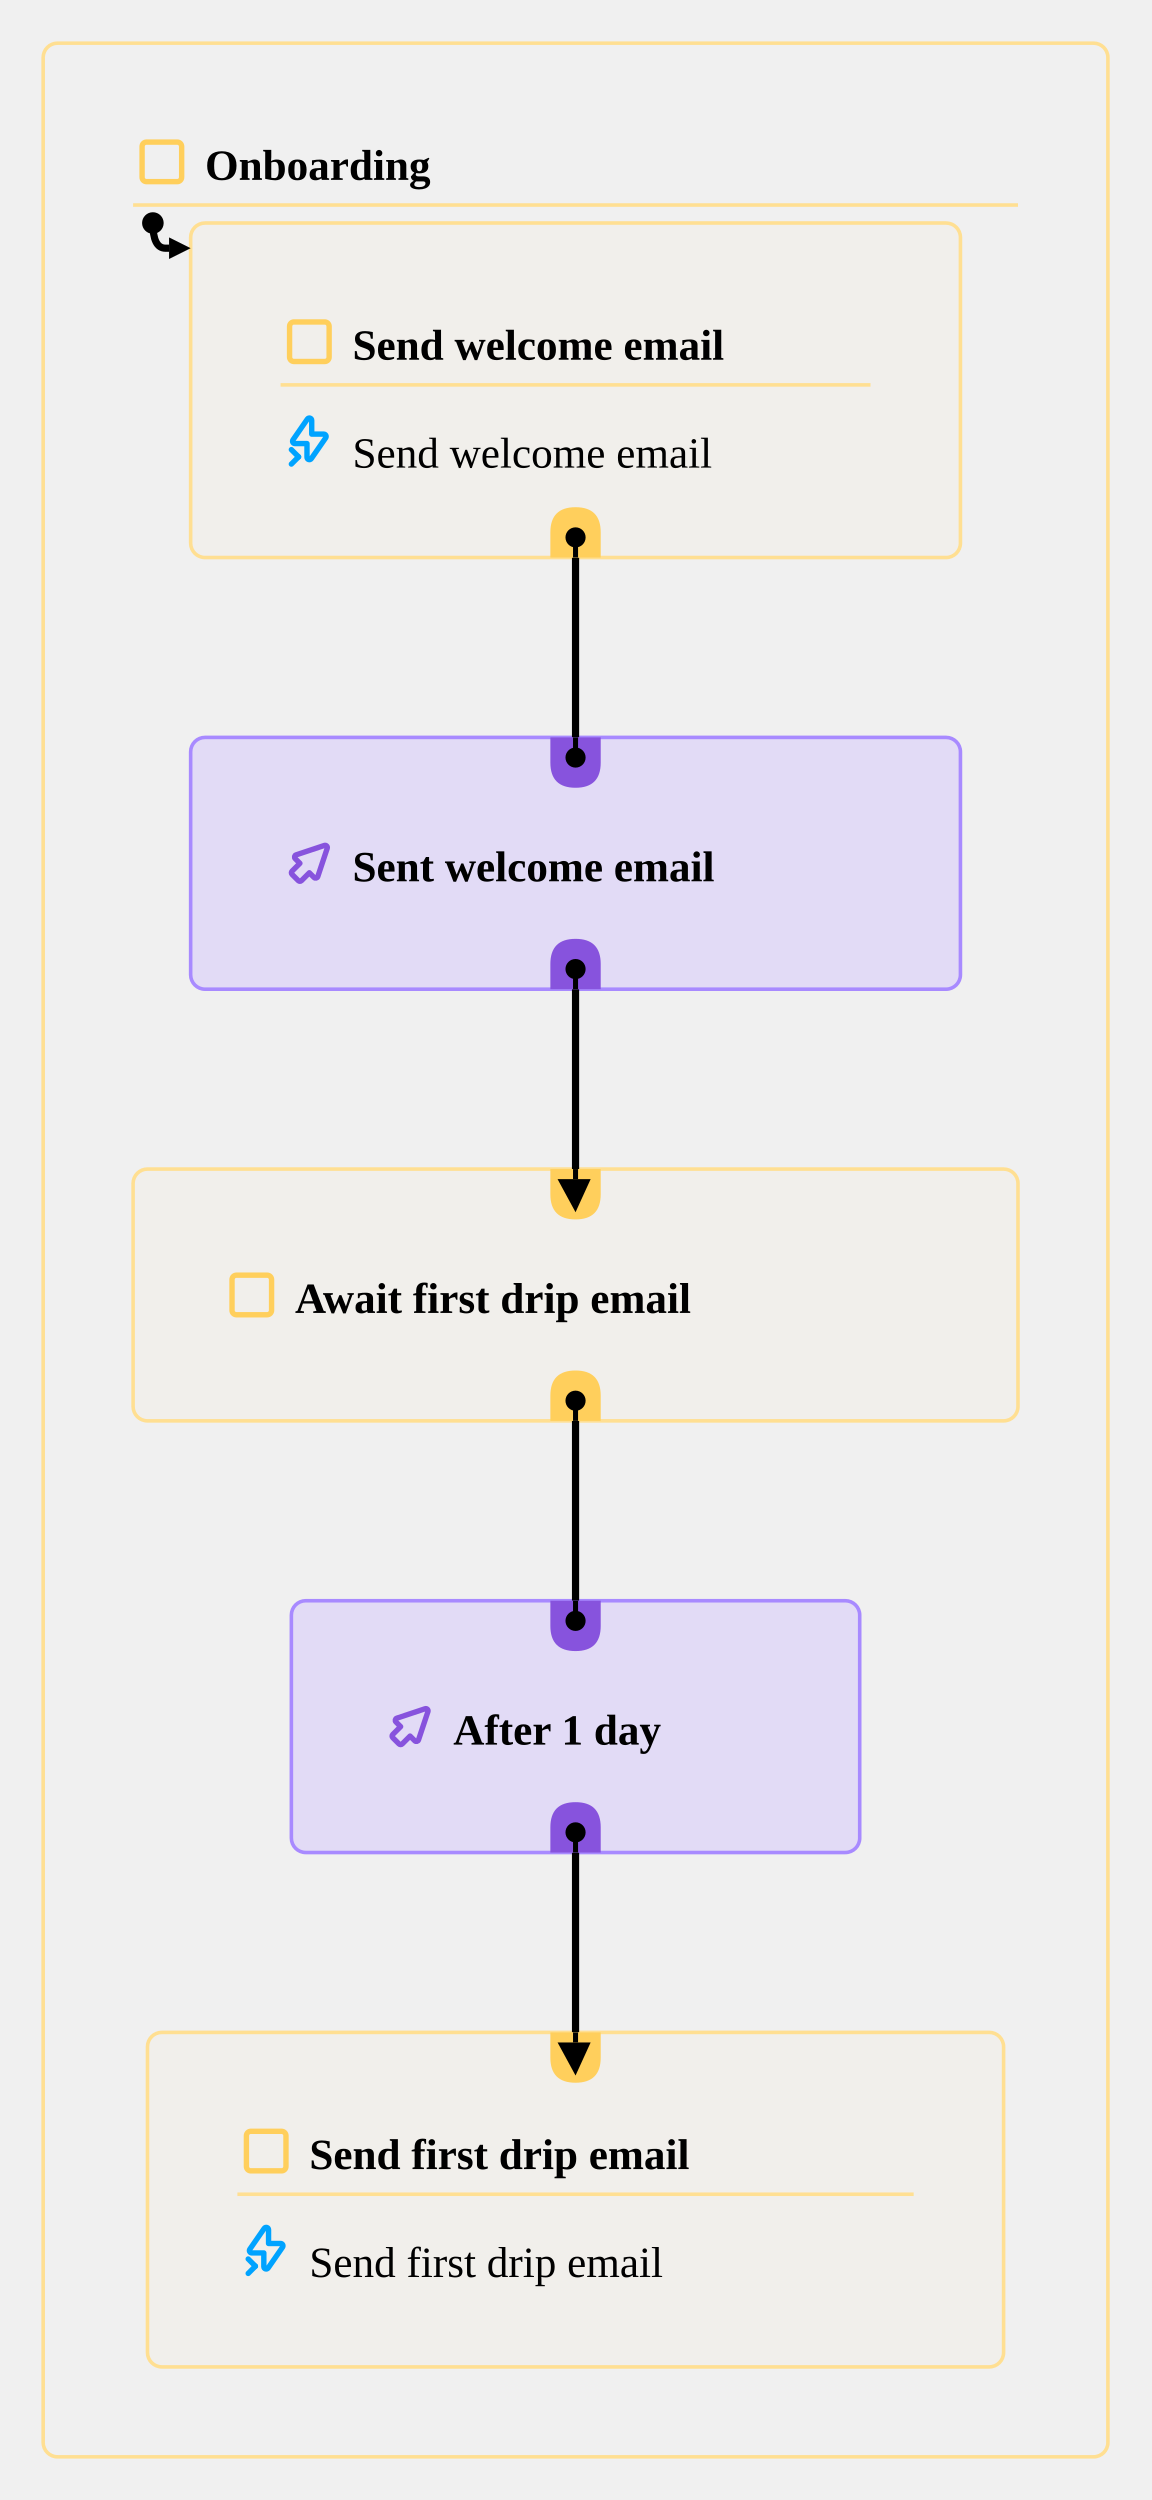
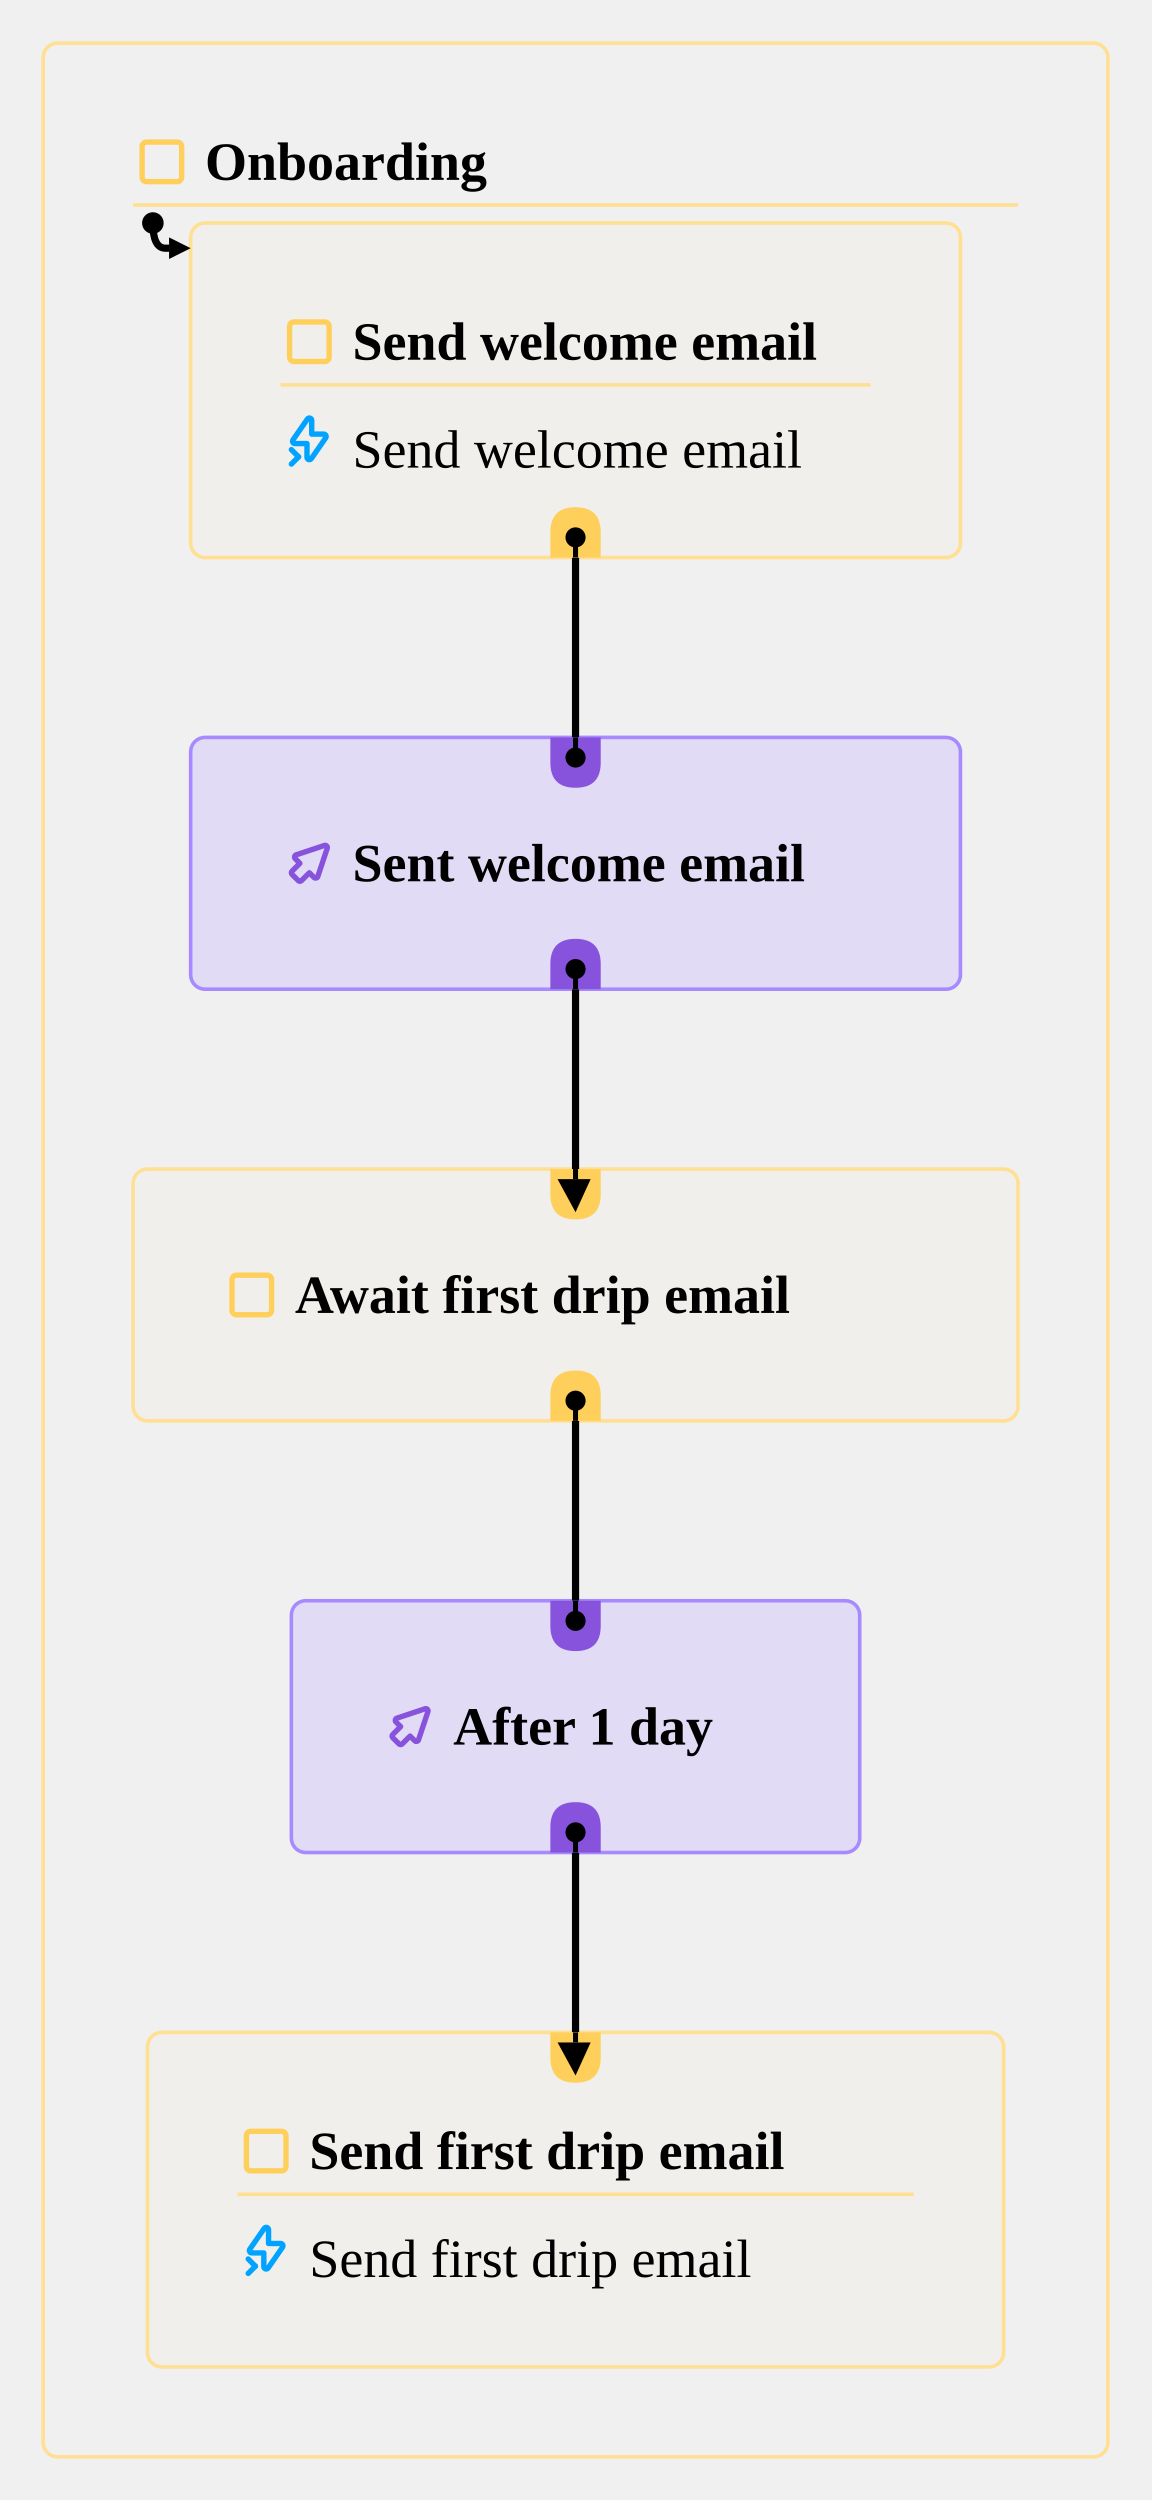
- <svg xmlns="http://www.w3.org/2000/svg" width="320" height="695">
+ <svg xmlns="http://www.w3.org/2000/svg" font-size="15" width="320" height="695">
  <rect x="12" y="12" width="296" height="671" rx="4" ry="4" fill="none" stroke="#ffdf92" />
  <svg width="16" height="16" x="37" y="37" viewBox="0 0 16 16" fill="none">
    <g clip-path="url(#clip0_1343_12511)">
      <path d="M12.278 13.5H3.722C3.047 13.5 2.5 12.953 2.5 12.278V3.722C2.5 3.047 3.047 2.5 3.722 2.5H12.277C12.953 2.5 13.499 3.047 13.499 3.722V12.277C13.5 12.953 12.953 13.5 12.278 13.5V13.5Z" stroke="#FFCF5C" stroke-width="1.5" stroke-linecap="round" stroke-linejoin="round" />
    </g>
    <defs>
      <clipPath id="clip0_1343_12511">
        <rect width="16" height="16" fill="white" />
      </clipPath>
    </defs>
  </svg>
  <text font-weight="600" x="57" y="50" width="226" height="10">Onboarding</text>
  <path d="M 37 57 L 283 57" stroke="#ffdf92" />
  <svg x="12" y="12" width="296" height="671">
    <rect x="41" y="50" width="214" height="93" rx="4" ry="4" fill="#ffefc919" stroke="#ffdf92" />
    <svg width="16" height="16" x="66" y="75" viewBox="0 0 16 16" fill="none">
      <g clip-path="url(#clip0_1343_12511)">
        <path d="M12.278 13.5H3.722C3.047 13.5 2.5 12.953 2.5 12.278V3.722C2.5 3.047 3.047 2.5 3.722 2.5H12.277C12.953 2.5 13.499 3.047 13.499 3.722V12.277C13.5 12.953 12.953 13.5 12.278 13.5V13.5Z" stroke="#FFCF5C" stroke-width="1.5" stroke-linecap="round" stroke-linejoin="round" />
      </g>
      <defs>
        <clipPath id="clip0_1343_12511">
          <rect width="16" height="16" fill="white" />
        </clipPath>
      </defs>
    </svg>
    <text font-weight="600" x="86" y="88" width="144" height="10">Send welcome email</text>
    <path d="M 66 95 L 230 95" stroke="#ffdf92" />
    <svg width="16" height="16" x="66" y="102" viewBox="0 0 16 16" fill="none">
      <g clip-path="url(#clip0_217_22)">
        <mask id="mask0_217_22" maskUnits="userSpaceOnUse" x="0" y="0" width="16" height="16" style="mask-type: luminance;">
          <path d="M16 0H0V16H16V0Z" fill="white" />
        </mask>
        <g mask="url(#mask0_217_22)">
          <path d="M12.549 7.717L8.541 13.505C8.174 14.035 7.343 13.776 7.343 13.131V9.315H3.993C3.462 9.315 3.149 8.719 3.452 8.283L7.459 2.494C7.827 1.964 8.658 2.223 8.658 2.869V6.684H12.008C12.538 6.684 12.851 7.28 12.549 7.717Z" stroke="#00A3FF" stroke-width="1.5" stroke-linecap="round" stroke-linejoin="round" />
        </g>
        <path d="M3 11L5 13" stroke="#00A3FF" stroke-width="1.5" stroke-linecap="round" />
        <path d="M3 15.01L5 13.01" stroke="#00A3FF" stroke-width="1.5" stroke-linecap="round" />
      </g>
      <defs>
        <clipPath id="clip0_217_22">
          <rect width="16" height="16" fill="white" />
        </clipPath>
      </defs>
    </svg>
    <text x="86" y="118" width="144" height="16.2">Send welcome email</text>
    <rect x="25" y="313" width="246" height="70" rx="4" ry="4" fill="#ffefc919" stroke="#ffdf92" />
    <svg width="16" height="16" x="50" y="340" viewBox="0 0 16 16" fill="none">
      <g clip-path="url(#clip0_1343_12511)">
        <path d="M12.278 13.5H3.722C3.047 13.5 2.5 12.953 2.5 12.278V3.722C2.5 3.047 3.047 2.5 3.722 2.5H12.277C12.953 2.5 13.499 3.047 13.499 3.722V12.277C13.5 12.953 12.953 13.5 12.278 13.5V13.5Z" stroke="#FFCF5C" stroke-width="1.5" stroke-linecap="round" stroke-linejoin="round" />
      </g>
      <defs>
        <clipPath id="clip0_1343_12511">
          <rect width="16" height="16" fill="white" />
        </clipPath>
      </defs>
    </svg>
    <text font-weight="600" x="70" y="353" width="176" height="10">Await first drip email</text>
    <rect x="29" y="553" width="238" height="93" rx="4" ry="4" fill="#ffefc919" stroke="#ffdf92" />
    <svg width="16" height="16" x="54" y="578" viewBox="0 0 16 16" fill="none">
      <g clip-path="url(#clip0_1343_12511)">
        <path d="M12.278 13.5H3.722C3.047 13.5 2.5 12.953 2.5 12.278V3.722C2.5 3.047 3.047 2.5 3.722 2.5H12.277C12.953 2.5 13.499 3.047 13.499 3.722V12.277C13.5 12.953 12.953 13.5 12.278 13.5V13.5Z" stroke="#FFCF5C" stroke-width="1.5" stroke-linecap="round" stroke-linejoin="round" />
      </g>
      <defs>
        <clipPath id="clip0_1343_12511">
          <rect width="16" height="16" fill="white" />
        </clipPath>
      </defs>
    </svg>
    <text font-weight="600" x="74" y="591" width="168" height="10">Send first drip email</text>
    <path d="M 54 598 L 242 598" stroke="#ffdf92" />
    <svg width="16" height="16" x="54" y="605" viewBox="0 0 16 16" fill="none">
      <g clip-path="url(#clip0_217_22)">
        <mask id="mask0_217_22" maskUnits="userSpaceOnUse" x="0" y="0" width="16" height="16" style="mask-type: luminance;">
          <path d="M16 0H0V16H16V0Z" fill="white" />
        </mask>
        <g mask="url(#mask0_217_22)">
          <path d="M12.549 7.717L8.541 13.505C8.174 14.035 7.343 13.776 7.343 13.131V9.315H3.993C3.462 9.315 3.149 8.719 3.452 8.283L7.459 2.494C7.827 1.964 8.658 2.223 8.658 2.869V6.684H12.008C12.538 6.684 12.851 7.28 12.549 7.717Z" stroke="#00A3FF" stroke-width="1.5" stroke-linecap="round" stroke-linejoin="round" />
        </g>
        <path d="M3 11L5 13" stroke="#00A3FF" stroke-width="1.5" stroke-linecap="round" />
        <path d="M3 15.01L5 13.01" stroke="#00A3FF" stroke-width="1.5" stroke-linecap="round" />
      </g>
      <defs>
        <clipPath id="clip0_217_22">
          <rect width="16" height="16" fill="white" />
        </clipPath>
      </defs>
    </svg>
    <text x="74" y="621" width="168" height="16.2">Send first drip email</text>
    <rect x="41" y="193" width="214" height="70" rx="4" ry="4" fill="#cebdff66" stroke="#a88aff" />
    <svg width="16" height="16" x="66" y="220" viewBox="0 0 16 16" fill="none">
      <g clip-path="url(#clip0_1343_12529)">
        <path d="M5.371 8L3.183 10.188C2.939 10.432 2.939 10.827 3.183 11.071L4.929 12.817C5.173 13.061 5.569 13.061 5.812 12.817L8 10.629L9.309 11.938C9.637 12.267 10.197 12.135 10.343 11.694L12.967 3.823C13.13 3.335 12.665 2.87 12.177 3.033L4.306 5.657C3.865 5.804 3.733 6.363 4.061 6.691L5.371 8Z" stroke="#8753DD" stroke-width="1.5" stroke-linecap="round" stroke-linejoin="round" />
      </g>
      <defs>
        <clipPath id="clip0_1343_12529">
          <rect width="16" height="16" fill="white" />
        </clipPath>
      </defs>
    </svg>
    <text font-weight="600" x="86" y="233" width="144" height="10">Sent welcome email</text>
    <rect x="69" y="433" width="158" height="70" rx="4" ry="4" fill="#cebdff66" stroke="#a88aff" />
    <svg width="16" height="16" x="94" y="460" viewBox="0 0 16 16" fill="none">
      <g clip-path="url(#clip0_1343_12529)">
        <path d="M5.371 8L3.183 10.188C2.939 10.432 2.939 10.827 3.183 11.071L4.929 12.817C5.173 13.061 5.569 13.061 5.812 12.817L8 10.629L9.309 11.938C9.637 12.267 10.197 12.135 10.343 11.694L12.967 3.823C13.13 3.335 12.665 2.87 12.177 3.033L4.306 5.657C3.865 5.804 3.733 6.363 4.061 6.691L5.371 8Z" stroke="#8753DD" stroke-width="1.5" stroke-linecap="round" stroke-linejoin="round" />
      </g>
      <defs>
        <clipPath id="clip0_1343_12529">
          <rect width="16" height="16" fill="white" />
        </clipPath>
      </defs>
    </svg>
    <text font-weight="600" x="114" y="473" width="88" height="10">After 1 day</text>
    <svg x1="0" y1="0" width="100%" height="100%">
      <g>
        <defs>
          <marker id="end-flow-0" viewBox="0 0 10 10" markerWidth="7" markerHeight="7" refX="0" refY="5" markerUnits="strokeWidth" orient="auto">
            <path stroke="none" fill="#8753dd" d="M0,0 h5 q5,0 5,5 q0,5 -5,5 h-5 z" />
            <path stroke-width="1" stroke="#000" d="M0,5 h4" />
            <circle cx="4" cy="5" r="2" />
          </marker>
          <marker id="start-flow-0" viewBox="0 0 10 10" markerWidth="7" markerHeight="7" refX="0" refY="5" markerUnits="strokeWidth" orient="auto">
            <path stroke="none" fill="#ffcf5c" d="M0,0 h5 q5,0 5,5 q0,5 -5,5 h-5 z" />
            <path stroke-width="1" stroke="#000" d="M0,5 h4" />
            <circle cx="4" cy="5" r="2" />
          </marker>
        </defs>
        <path stroke="#000" stroke-width="2" fill="none" d="M 148,143 L 148,143 L 148,193" marker-end="url(#end-flow-0)" />
        <path stroke="none" stroke-width="2" fill="none" d="M 148,193 L 148,193 L 148,143" marker-end="url(#start-flow-0)" />
      </g>
      <g>
        <defs>
          <marker id="end-flow-1" viewBox="0 0 10 10" markerWidth="7" markerHeight="7" refX="0" refY="5" markerUnits="strokeWidth" orient="auto">
            <path stroke="none" fill="#ffcf5c" d="M0,0 h5 q5,0 5,5 q0,5 -5,5 h-5 z" />
            <path stroke="none" fill="#000" d="M1.43,5 L2,5 L2,2 L8.57,5 L2,8.57 L2,5 z" />
            <path stroke="#000" fill="none" stroke-width="1" d="M0,5 L2,5" />
          </marker>
          <marker id="start-flow-1" viewBox="0 0 10 10" markerWidth="7" markerHeight="7" refX="0" refY="5" markerUnits="strokeWidth" orient="auto">
            <path stroke="none" fill="#8753dd" d="M0,0 h5 q5,0 5,5 q0,5 -5,5 h-5 z" />
            <path stroke-width="1" stroke="#000" d="M0,5 h4" />
            <circle cx="4" cy="5" r="2" />
          </marker>
        </defs>
        <path stroke="#000" stroke-width="2" fill="none" d="M 148,263 L 148,263 L 148,313" marker-end="url(#end-flow-1)" />
        <path stroke="none" stroke-width="2" fill="none" d="M 148,313 L 148,313 L 148,263" marker-end="url(#start-flow-1)" />
      </g>
      <g>
        <defs>
          <marker id="end-flow-2" viewBox="0 0 10 10" markerWidth="7" markerHeight="7" refX="0" refY="5" markerUnits="strokeWidth" orient="auto">
            <path stroke="none" fill="#8753dd" d="M0,0 h5 q5,0 5,5 q0,5 -5,5 h-5 z" />
            <path stroke-width="1" stroke="#000" d="M0,5 h4" />
            <circle cx="4" cy="5" r="2" />
          </marker>
          <marker id="start-flow-2" viewBox="0 0 10 10" markerWidth="7" markerHeight="7" refX="0" refY="5" markerUnits="strokeWidth" orient="auto">
            <path stroke="none" fill="#ffcf5c" d="M0,0 h5 q5,0 5,5 q0,5 -5,5 h-5 z" />
            <path stroke-width="1" stroke="#000" d="M0,5 h4" />
            <circle cx="4" cy="5" r="2" />
          </marker>
        </defs>
        <path stroke="#000" stroke-width="2" fill="none" d="M 148,383 L 148,383 L 148,433" marker-end="url(#end-flow-2)" />
        <path stroke="none" stroke-width="2" fill="none" d="M 148,433 L 148,433 L 148,383" marker-end="url(#start-flow-2)" />
      </g>
      <g>
        <defs>
          <marker id="end-flow-3" viewBox="0 0 10 10" markerWidth="7" markerHeight="7" refX="0" refY="5" markerUnits="strokeWidth" orient="auto">
            <path stroke="none" fill="#ffcf5c" d="M0,0 h5 q5,0 5,5 q0,5 -5,5 h-5 z" />
            <path stroke="none" fill="#000" d="M1.43,5 L2,5 L2,2 L8.57,5 L2,8.57 L2,5 z" />
            <path stroke="#000" fill="none" stroke-width="1" d="M0,5 L2,5" />
          </marker>
          <marker id="start-flow-3" viewBox="0 0 10 10" markerWidth="7" markerHeight="7" refX="0" refY="5" markerUnits="strokeWidth" orient="auto">
            <path stroke="none" fill="#8753dd" d="M0,0 h5 q5,0 5,5 q0,5 -5,5 h-5 z" />
            <path stroke-width="1" stroke="#000" d="M0,5 h4" />
            <circle cx="4" cy="5" r="2" />
          </marker>
        </defs>
        <path stroke="#000" stroke-width="2" fill="none" d="M 148,503 L 148,503 L 148,553" marker-end="url(#end-flow-3)" />
        <path stroke="none" stroke-width="2" fill="none" d="M 148,553 L 148,553 L 148,503" marker-end="url(#start-flow-3)" />
      </g>
      <g>
        <defs>
          <marker id="n891" viewBox="0 0 10 10" markerWidth="3" markerHeight="3" refX="0" refY="5" markerUnits="strokeWidth" orient="auto">
            <path d="M0,0 L0,10 L10,5 z" data-viz="edge-arrow" />
          </marker>
        </defs>
        <circle r="3" cx="30.5" cy="50" fill="#000" />
        <path d="M 30.5,50 Q 30.5,57 34,57 L 35, 57" stroke="#000" stroke-width="2" fill="none" marker-end="url(#n891)" pathLength="1" />
      </g>
    </svg>
  </svg>
  <svg x1="0" y1="0" width="100%" height="100%" />
</svg>
